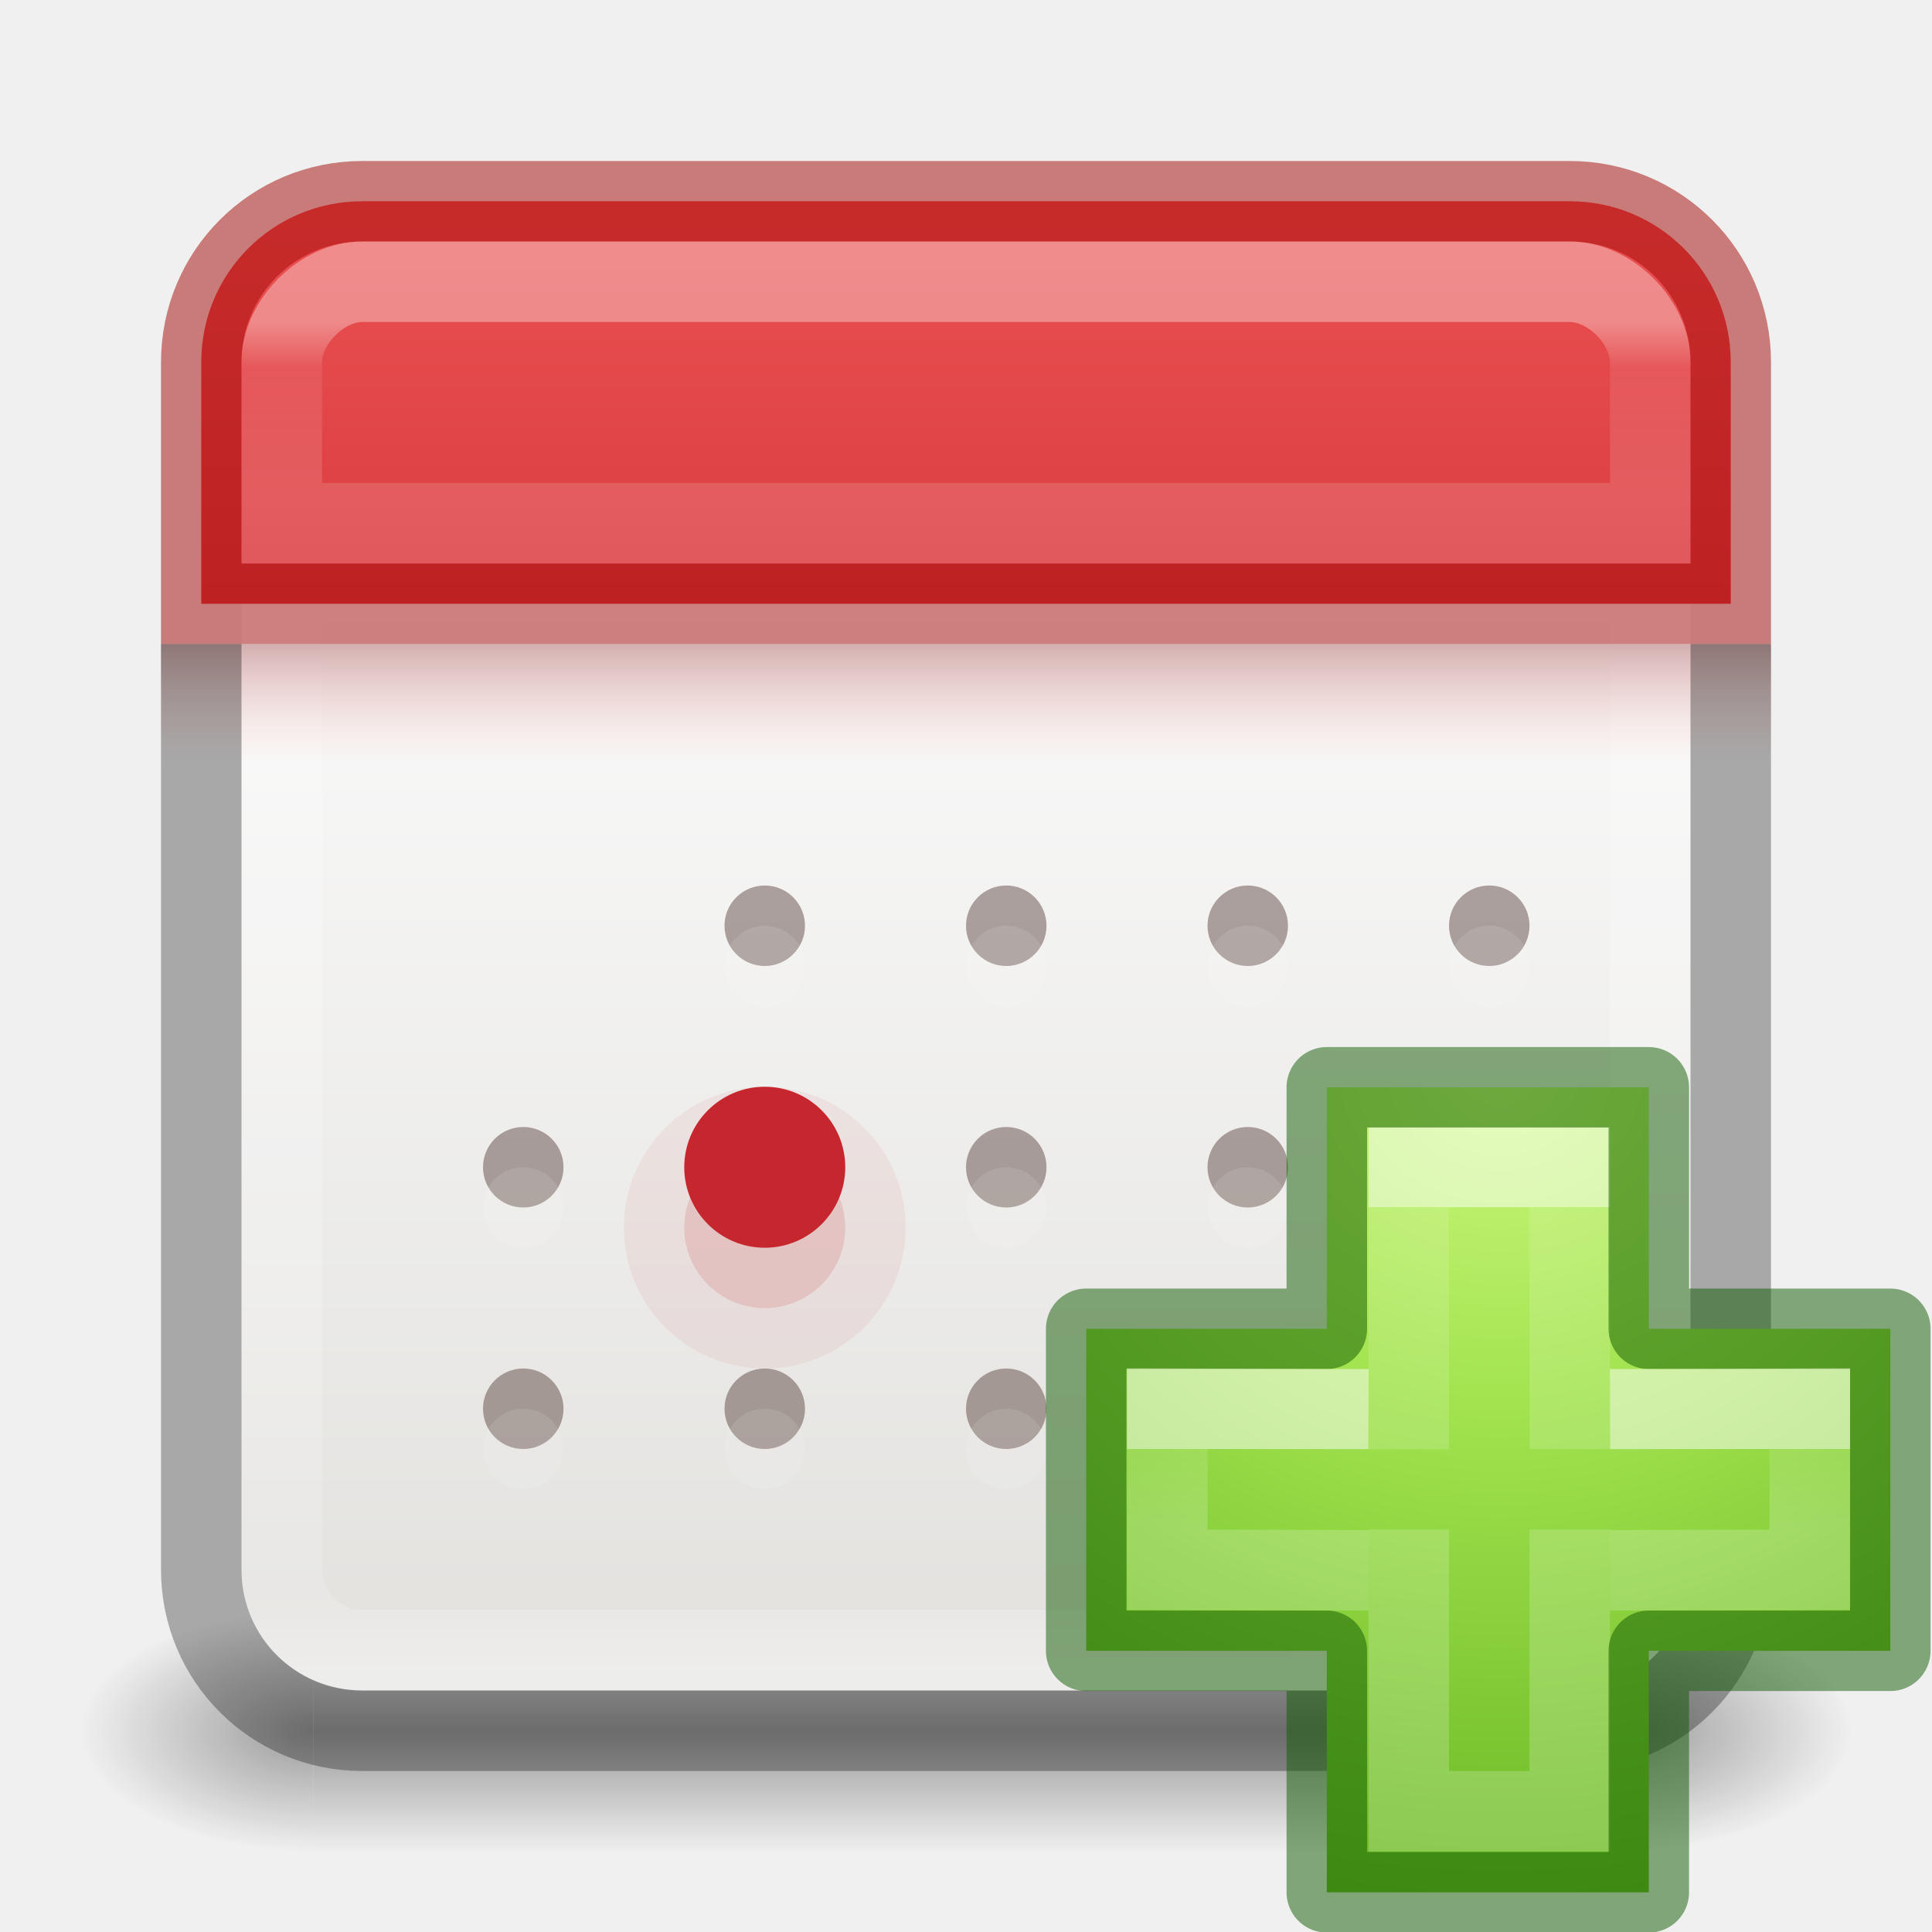
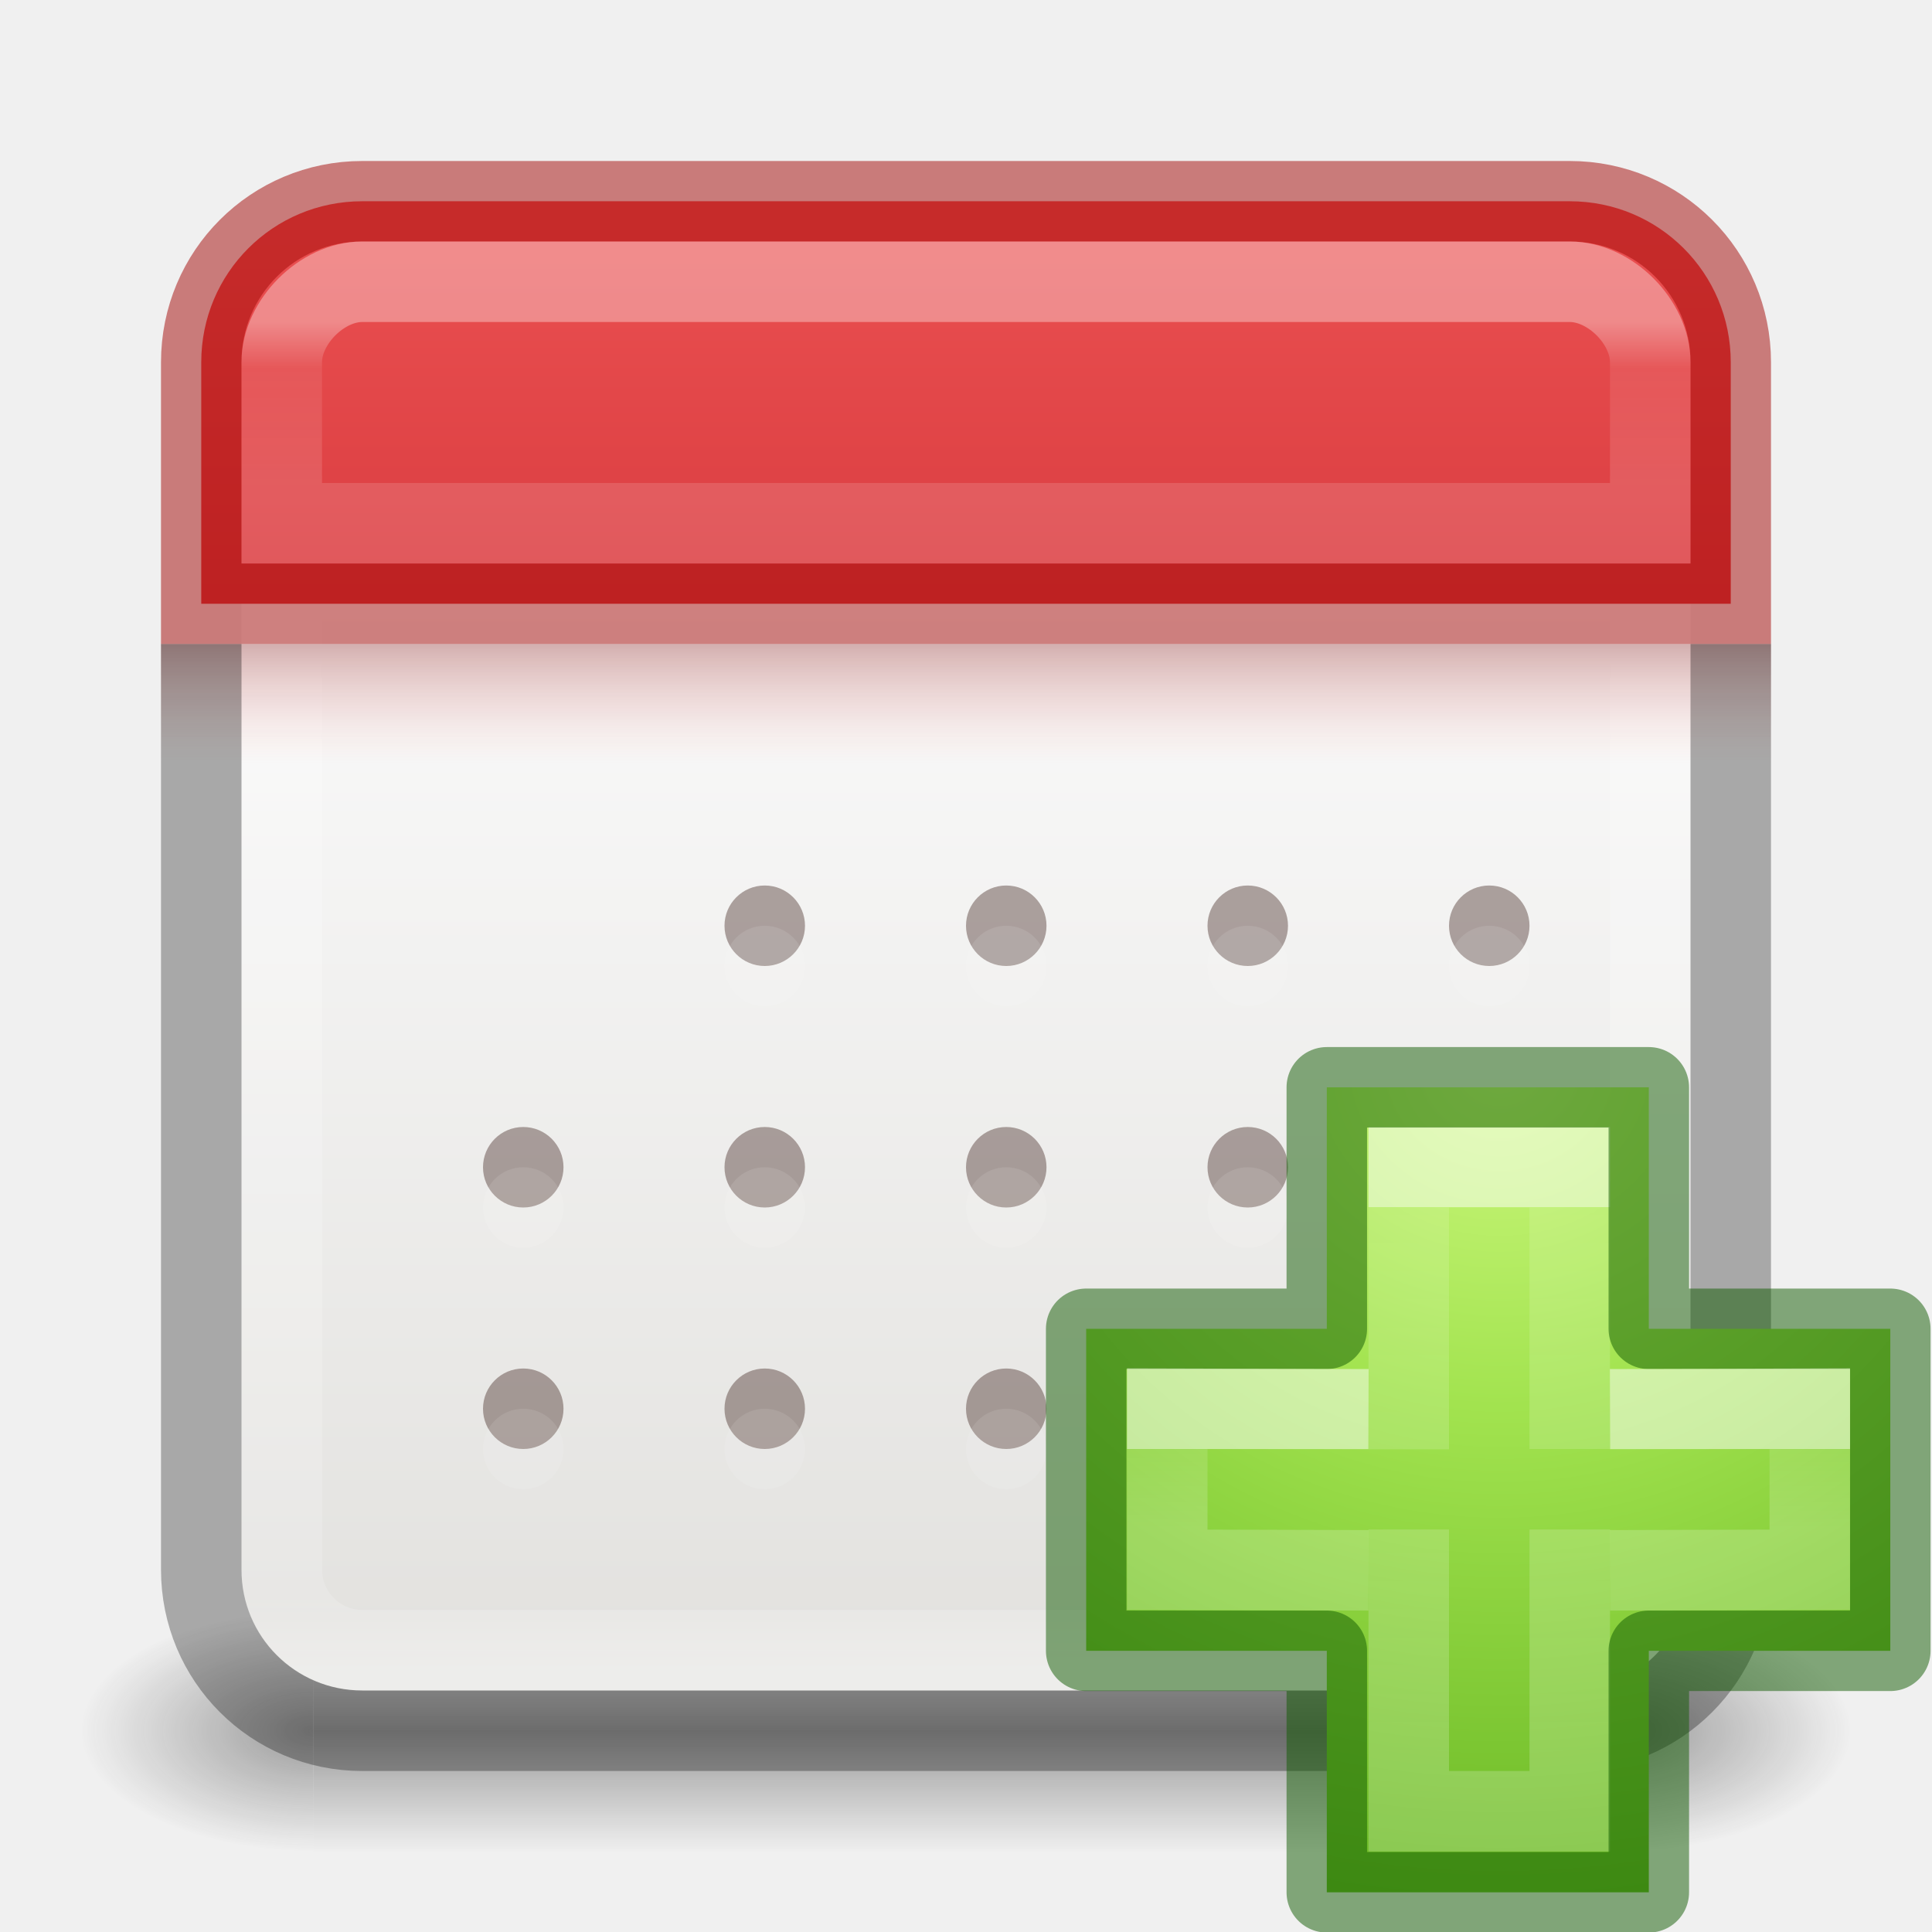
- <svg xmlns="http://www.w3.org/2000/svg" width="24" height="24" viewBox="0 0 24 24" fill="none" version="1.1" id="svg70">
-   <g clip-path="url(#clip0_686_3270)" id="g41">
+ <svg xmlns="http://www.w3.org/2000/svg" width="24" height="24" viewBox="0 0 24 24" fill="none" version="1.1" id="svg69">
+   <g clip-path="url(#clip0_686_3270)" id="g40">
    <g opacity="0.4" id="g3">
      <path d="M23 20H20.105V23H23V20Z" fill="url(#paint0_radial_686_3270)" id="path1" />
      <path d="M1 23H3.895V20H1V23Z" fill="url(#paint1_radial_686_3270)" id="path2" />
      <path d="M20.105 20H3.895V23H20.105V20Z" fill="url(#paint2_linear_686_3270)" id="path3" />
    </g>
    <path d="M4.5 3C3.669 3 3 3.669 3 4.5V19.5C3 20.331 3.669 21 4.5 21H19.5C20.331 21 21 20.331 21 19.5V4.5C21 3.669 20.331 3 19.5 3H4.5Z" fill="url(#paint3_linear_686_3270)" id="path4" />
    <path d="M19.501 3.499H4.501C3.949 3.499 3.501 3.946 3.501 4.499V19.499C3.501 20.051 3.949 20.499 4.501 20.499H19.501C20.053 20.499 20.501 20.051 20.501 19.499V4.499C20.501 3.946 20.053 3.499 19.501 3.499Z" stroke="url(#paint4_linear_686_3270)" stroke-linecap="round" stroke-linejoin="round" id="path5" />
    <path opacity="0.3" d="M22 8H2V9.5H22V8Z" fill="url(#paint5_linear_686_3270)" id="path6" />
    <path d="M4.5 2.5C3.392 2.5 2.5 3.392 2.5 4.5V7.5H21.5V4.5C21.5 3.392 20.608 2.5 19.5 2.5H4.5Z" fill="url(#paint6_linear_686_3270)" stroke="#A10705" stroke-opacity="0.502" id="path7" />
    <path opacity="0.35" d="M3.5 4.5V6.5H20.5V4.5C20.5 4 20 3.5 19.5 3.5H4.5C4 3.5 3.5 4 3.5 4.5Z" stroke="url(#paint7_linear_686_3270)" stroke-linecap="round" id="path8" />
-     <g opacity="0.4" id="g20">
+     <g opacity="0.4" id="g21">
      <path d="M18 11.5C18 11.224 18.224 11 18.5 11C18.776 11 19 11.224 19 11.5C19 11.776 18.776 12 18.5 12C18.224 12 18 11.776 18 11.5Z" fill="#3D211B" id="path9" />
      <path d="M15 11.5C15 11.224 15.224 11 15.5 11C15.776 11 16 11.224 16 11.5C16 11.776 15.776 12 15.5 12C15.224 12 15 11.776 15 11.5Z" fill="#3D211B" id="path10" />
      <path d="M12 11.5C12 11.224 12.224 11 12.5 11C12.776 11 13 11.224 13 11.5C13 11.776 12.776 12 12.5 12C12.224 12 12 11.776 12 11.5Z" fill="#3D211B" id="path11" />
      <path d="M9 11.5C9 11.224 9.224 11 9.5 11C9.776 11 10 11.224 10 11.5C10 11.776 9.776 12 9.5 12C9.224 12 9 11.776 9 11.5Z" fill="#3D211B" id="path12" />
      <path d="M18 14.5C18 14.224 18.224 14 18.5 14C18.776 14 19 14.224 19 14.5C19 14.776 18.776 15 18.5 15C18.224 15 18 14.776 18 14.5Z" fill="#3D211B" id="path13" />
      <path d="M15 14.5C15 14.224 15.224 14 15.5 14C15.776 14 16 14.224 16 14.5C16 14.776 15.776 15 15.5 15C15.224 15 15 14.776 15 14.5Z" fill="#3D211B" id="path14" />
      <path d="M12 14.5C12 14.224 12.224 14 12.5 14C12.776 14 13 14.224 13 14.5C13 14.776 12.776 15 12.5 15C12.224 15 12 14.776 12 14.5Z" fill="#3D211B" id="path15" />
      <path d="M15 17.5C15 17.224 15.224 17 15.5 17C15.776 17 16 17.224 16 17.5C16 17.776 15.776 18 15.5 18C15.224 18 15 17.776 15 17.5Z" fill="#3D211B" id="path16" />
      <path d="M12 17.5C12 17.224 12.224 17 12.5 17C12.776 17 13 17.224 13 17.5C13 17.776 12.776 18 12.5 18C12.224 18 12 17.776 12 17.5Z" fill="#3D211B" id="path17" />
      <path d="M9 17.5C9 17.224 9.224 17 9.5 17C9.776 17 10 17.224 10 17.5C10 17.776 9.776 18 9.5 18C9.224 18 9 17.776 9 17.5Z" fill="#3D211B" id="path18" />
      <path d="M6 14.5C6 14.224 6.224 14 6.5 14C6.776 14 7 14.224 7 14.5C7 14.776 6.776 15 6.5 15C6.224 15 6 14.776 6 14.5Z" fill="#3D211B" id="path19" />
      <path d="M6 17.5C6 17.224 6.224 17 6.5 17C6.776 17 7 17.224 7 17.5C7 17.776 6.776 18 6.5 18C6.224 18 6 17.776 6 17.5Z" fill="#3D211B" id="path20" />
+       <path d="M9 14.5C9 14.224 9.224 14 9.5 14C9.776 14 10 14.224 10 14.5C10 14.776 9.776 15 9.5 15C9.224 15 9 14.776 9 14.5Z" fill="#3D211B" id="path21" />
    </g>
-     <g opacity="0.1" id="g33">
-       <path d="M18 12C18 11.724 18.224 11.5 18.5 11.5C18.776 11.5 19 11.724 19 12C19 12.276 18.776 12.5 18.5 12.5C18.224 12.5 18 12.276 18 12Z" fill="white" id="path21" />
-       <path d="M15 12C15 11.724 15.224 11.5 15.5 11.5C15.776 11.5 16 11.724 16 12C16 12.276 15.776 12.5 15.5 12.5C15.224 12.5 15 12.276 15 12Z" fill="white" id="path22" />
-       <path d="M12 12C12 11.724 12.224 11.5 12.5 11.5C12.776 11.5 13 11.724 13 12C13 12.276 12.776 12.5 12.5 12.5C12.224 12.5 12 12.276 12 12Z" fill="white" id="path23" />
-       <path d="M9 12C9 11.724 9.224 11.5 9.5 11.5C9.776 11.5 10 11.724 10 12C10 12.276 9.776 12.5 9.5 12.5C9.224 12.5 9 12.276 9 12Z" fill="white" id="path24" />
-       <path d="M18 15C18 14.724 18.224 14.5 18.5 14.5C18.776 14.5 19 14.724 19 15C19 15.276 18.776 15.5 18.5 15.5C18.224 15.5 18 15.276 18 15Z" fill="white" id="path25" />
-       <path d="M15 15C15 14.724 15.224 14.5 15.5 14.5C15.776 14.5 16 14.724 16 15C16 15.276 15.776 15.5 15.5 15.5C15.224 15.5 15 15.276 15 15Z" fill="white" id="path26" />
-       <path d="M12 15C12 14.724 12.224 14.5 12.5 14.5C12.776 14.5 13 14.724 13 15C13 15.276 12.776 15.5 12.5 15.5C12.224 15.5 12 15.276 12 15Z" fill="white" id="path27" />
-       <path d="M18 18C18 17.724 18.224 17.5 18.5 17.5C18.776 17.5 19 17.724 19 18C19 18.276 18.776 18.5 18.5 18.5C18.224 18.5 18 18.276 18 18Z" fill="white" id="path28" />
-       <path d="M15 18C15 17.724 15.224 17.5 15.5 17.5C15.776 17.5 16 17.724 16 18C16 18.276 15.776 18.5 15.5 18.5C15.224 18.5 15 18.276 15 18Z" fill="white" id="path29" />
-       <path d="M12 18C12 17.724 12.224 17.5 12.5 17.5C12.776 17.5 13 17.724 13 18C13 18.276 12.776 18.5 12.5 18.5C12.224 18.5 12 18.276 12 18Z" fill="white" id="path30" />
-       <path d="M9 18C9 17.724 9.224 17.5 9.5 17.5C9.776 17.5 10 17.724 10 18C10 18.276 9.776 18.5 9.5 18.5C9.224 18.5 9 18.276 9 18Z" fill="white" id="path31" />
-       <path d="M6 15C6 14.724 6.224 14.5 6.5 14.5C6.776 14.5 7 14.724 7 15C7 15.276 6.776 15.5 6.5 15.5C6.224 15.5 6 15.276 6 15Z" fill="white" id="path32" />
-       <path d="M6 18C6 17.724 6.224 17.5 6.5 17.5C6.776 17.5 7 17.724 7 18C7 18.276 6.776 18.5 6.5 18.5C6.224 18.5 6 18.276 6 18Z" fill="white" id="path33" />
+     <g opacity="0.1" id="g35">
+       <path d="M18 12C18 11.724 18.224 11.5 18.5 11.5C18.776 11.5 19 11.724 19 12C19 12.276 18.776 12.5 18.5 12.5C18.224 12.5 18 12.276 18 12Z" fill="white" id="path22" />
+       <path d="M15 12C15 11.724 15.224 11.5 15.5 11.5C15.776 11.5 16 11.724 16 12C16 12.276 15.776 12.5 15.5 12.5C15.224 12.5 15 12.276 15 12Z" fill="white" id="path23" />
+       <path d="M12 12C12 11.724 12.224 11.5 12.5 11.5C12.776 11.5 13 11.724 13 12C13 12.276 12.776 12.5 12.5 12.5C12.224 12.5 12 12.276 12 12Z" fill="white" id="path24" />
+       <path d="M9 12C9 11.724 9.224 11.5 9.5 11.5C9.776 11.5 10 11.724 10 12C10 12.276 9.776 12.5 9.5 12.5C9.224 12.5 9 12.276 9 12Z" fill="white" id="path25" />
+       <path d="M18 15C18 14.724 18.224 14.5 18.5 14.5C18.776 14.5 19 14.724 19 15C19 15.276 18.776 15.5 18.5 15.5C18.224 15.5 18 15.276 18 15Z" fill="white" id="path26" />
+       <path d="M15 15C15 14.724 15.224 14.5 15.5 14.5C15.776 14.5 16 14.724 16 15C16 15.276 15.776 15.5 15.5 15.5C15.224 15.5 15 15.276 15 15Z" fill="white" id="path27" />
+       <path d="M12 15C12 14.724 12.224 14.5 12.5 14.5C12.776 14.5 13 14.724 13 15C13 15.276 12.776 15.5 12.5 15.5C12.224 15.5 12 15.276 12 15Z" fill="white" id="path28" />
+       <path d="M18 18C18 17.724 18.224 17.5 18.5 17.5C18.776 17.5 19 17.724 19 18C19 18.276 18.776 18.5 18.5 18.5C18.224 18.5 18 18.276 18 18Z" fill="white" id="path29" />
+       <path d="M15 18C15 17.724 15.224 17.5 15.5 17.5C15.776 17.5 16 17.724 16 18C16 18.276 15.776 18.5 15.5 18.5C15.224 18.5 15 18.276 15 18Z" fill="white" id="path30" />
+       <path d="M12 18C12 17.724 12.224 17.5 12.5 17.5C12.776 17.5 13 17.724 13 18C13 18.276 12.776 18.5 12.5 18.5C12.224 18.5 12 18.276 12 18Z" fill="white" id="path31" />
+       <path d="M9 18C9 17.724 9.224 17.5 9.5 17.5C9.776 17.5 10 17.724 10 18C10 18.276 9.776 18.5 9.5 18.5C9.224 18.5 9 18.276 9 18Z" fill="white" id="path32" />
+       <path d="M6 15C6 14.724 6.224 14.5 6.5 14.5C6.776 14.5 7 14.724 7 15C7 15.276 6.776 15.5 6.5 15.5C6.224 15.5 6 15.276 6 15Z" fill="white" id="path33" />
+       <path d="M6 18C6 17.724 6.224 17.5 6.5 17.5C6.776 17.5 7 17.724 7 18C7 18.276 6.776 18.5 6.5 18.5C6.224 18.5 6 18.276 6 18Z" fill="white" id="path34" />
+       <path d="M9 15C9 14.724 9.224 14.5 9.5 14.5C9.776 14.5 10 14.724 10 15C10 15.276 9.776 15.5 9.5 15.5C9.224 15.5 9 15.276 9 15Z" fill="white" id="path35" />
    </g>
-     <path opacity="0.07" d="M11.25 15.25C11.25 16.216 10.466 17 9.5 17C8.534 17 7.75 16.216 7.75 15.25C7.75 14.284 8.534 13.5 9.5 13.5C10.466 13.5 11.25 14.284 11.25 15.25Z" fill="#C6262E" id="path34" />
-     <path opacity="0.15" d="M9.5 16.25C10.052 16.25 10.5 15.802 10.5 15.25C10.5 14.698 10.052 14.25 9.5 14.25C8.948 14.25 8.5 14.698 8.5 15.25C8.5 15.802 8.948 16.25 9.5 16.25Z" fill="#C6262E" id="path35" />
-     <path d="M9.5 15.5C10.052 15.5 10.5 15.052 10.5 14.5C10.5 13.948 10.052 13.5 9.5 13.5C8.948 13.5 8.5 13.948 8.5 14.5C8.5 15.052 8.948 15.5 9.5 15.5Z" fill="#C6262E" id="path36" />
-     <path opacity="0.3" d="M2.5 8V19.5C2.5 20.608 3.392 21.5 4.5 21.5H19.5C20.608 21.5 21.5 20.608 21.5 19.5V8" stroke="black" id="path37" />
-     <path d="M16.482 16.507V13.507H20.482V16.507H23.482V20.507H20.482V23.507H16.482V20.507H13.493V16.507H16.482Z" fill="url(#paint8_radial_686_3270)" id="path38" />
-     <path opacity="0.5" d="M17.5 18.004V14.5H19.5V18M19.5 19V22.5H17.5V19" stroke="url(#paint9_linear_686_3270)" id="path39" />
-     <path opacity="0.5" d="M16.482 16.507V13.507H20.482V16.507H23.482V20.507H20.482V23.507H16.482V20.507H13.493V16.507H16.482Z" stroke="#0F5A00" stroke-linecap="round" stroke-linejoin="round" id="path40" />
-     <path opacity="0.5" d="M20 17.507L22.482 17.5V19.5L20 19.507M17 19.507L14.5 19.5V17.5L17 17.507" stroke="url(#paint10_linear_686_3270)" id="path41" />
+     <path opacity="0.3" d="M2.5 8V19.5C2.5 20.608 3.392 21.5 4.5 21.5H19.5C20.608 21.5 21.5 20.608 21.5 19.5V8" stroke="black" id="path36" />
+     <path d="M16.482 16.507V13.507H20.482V16.507H23.482V20.507H20.482V23.507H16.482V20.507H13.493V16.507H16.482Z" fill="url(#paint8_radial_686_3270)" id="path37" />
+     <path opacity="0.5" d="M17.5 18.004V14.5H19.5V18M19.5 19V22.5H17.5V19" stroke="url(#paint9_linear_686_3270)" id="path38" />
+     <path opacity="0.5" d="M16.482 16.507V13.507H20.482V16.507H23.482V20.507H20.482V23.507H16.482V20.507H13.493V16.507H16.482Z" stroke="#0F5A00" stroke-linecap="round" stroke-linejoin="round" id="path39" />
+     <path opacity="0.5" d="M20 17.507L22.482 17.5V19.5L20 19.507M17 19.507L14.5 19.5V17.5L17 17.507" stroke="url(#paint10_linear_686_3270)" id="path40" />
  </g>
-   <defs id="defs70">
+   <defs id="defs69">
    <radialGradient id="paint0_radial_686_3270" cx="0" cy="0" r="1" gradientUnits="userSpaceOnUse" gradientTransform="translate(20.1012 21.5) scale(2.90022 1.5)">
-       <stop stop-color="#181818" id="stop41" />
-       <stop offset="1" stop-color="#181818" stop-opacity="0" id="stop42" />
+       <stop stop-color="#181818" id="stop40" />
+       <stop offset="1" stop-color="#181818" stop-opacity="0" id="stop41" />
    </radialGradient>
    <radialGradient id="paint1_radial_686_3270" cx="0" cy="0" r="1" gradientUnits="userSpaceOnUse" gradientTransform="translate(3.89884 21.5) rotate(180) scale(2.90022 1.5)">
-       <stop stop-color="#181818" id="stop43" />
-       <stop offset="1" stop-color="#181818" stop-opacity="0" id="stop44" />
+       <stop stop-color="#181818" id="stop42" />
+       <stop offset="1" stop-color="#181818" stop-opacity="0" id="stop43" />
    </radialGradient>
    <linearGradient id="paint2_linear_686_3270" x1="12.613" y1="23.012" x2="12.613" y2="20" gradientUnits="userSpaceOnUse">
-       <stop stop-color="#181818" stop-opacity="0" id="stop45" />
-       <stop offset="0.5" stop-color="#181818" id="stop46" />
-       <stop offset="1" stop-color="#181818" stop-opacity="0" id="stop47" />
+       <stop stop-color="#181818" stop-opacity="0" id="stop44" />
+       <stop offset="0.5" stop-color="#181818" id="stop45" />
+       <stop offset="1" stop-color="#181818" stop-opacity="0" id="stop46" />
    </linearGradient>
    <linearGradient id="paint3_linear_686_3270" x1="12.478" y1="7.455" x2="12.478" y2="20.776" gradientUnits="userSpaceOnUse">
-       <stop stop-color="#FAFAFA" id="stop48" />
-       <stop offset="1" stop-color="#E2E1DE" id="stop49" />
+       <stop stop-color="#FAFAFA" id="stop47" />
+       <stop offset="1" stop-color="#E2E1DE" id="stop48" />
    </linearGradient>
    <linearGradient id="paint4_linear_686_3270" x1="12.001" y1="3.269" x2="12.001" y2="20.729" gradientUnits="userSpaceOnUse">
-       <stop stop-color="white" id="stop50" />
-       <stop offset="0.063" stop-color="white" stop-opacity="0.235" id="stop51" />
-       <stop offset="0.951" stop-color="white" stop-opacity="0.157" id="stop52" />
-       <stop offset="1" stop-color="white" stop-opacity="0.392" id="stop53" />
+       <stop stop-color="white" id="stop49" />
+       <stop offset="0.063" stop-color="white" stop-opacity="0.235" id="stop50" />
+       <stop offset="0.951" stop-color="white" stop-opacity="0.157" id="stop51" />
+       <stop offset="1" stop-color="white" stop-opacity="0.392" id="stop52" />
    </linearGradient>
    <linearGradient id="paint5_linear_686_3270" x1="11.977" y1="8" x2="11.977" y2="9.486" gradientUnits="userSpaceOnUse">
-       <stop stop-color="#7A0000" id="stop54" />
-       <stop offset="1" stop-color="#FF8C82" stop-opacity="0" id="stop55" />
+       <stop stop-color="#7A0000" id="stop53" />
+       <stop offset="1" stop-color="#FF8C82" stop-opacity="0" id="stop54" />
    </linearGradient>
    <linearGradient id="paint6_linear_686_3270" x1="12" y1="2" x2="12" y2="13" gradientUnits="userSpaceOnUse">
-       <stop stop-color="#ED5353" id="stop56" />
-       <stop offset="1" stop-color="#C6262E" id="stop57" />
+       <stop stop-color="#ED5353" id="stop55" />
+       <stop offset="1" stop-color="#C6262E" id="stop56" />
    </linearGradient>
    <linearGradient id="paint7_linear_686_3270" x1="12.001" y1="4" x2="12.001" y2="6" gradientUnits="userSpaceOnUse">
-       <stop stop-color="white" id="stop58" />
-       <stop offset="0.285" stop-color="white" stop-opacity="0.235" id="stop59" />
-       <stop offset="1" stop-color="white" stop-opacity="0.392" id="stop60" />
+       <stop stop-color="white" id="stop57" />
+       <stop offset="0.285" stop-color="white" stop-opacity="0.235" id="stop58" />
+       <stop offset="1" stop-color="white" stop-opacity="0.392" id="stop59" />
    </linearGradient>
    <radialGradient id="paint8_radial_686_3270" cx="0" cy="0" r="1" gradientUnits="userSpaceOnUse" gradientTransform="translate(18.6316 13.1867) rotate(90) scale(16.289 17.7204)">
-       <stop stop-color="#CDF87E" id="stop61" />
-       <stop offset="0.262" stop-color="#A2E34F" id="stop62" />
-       <stop offset="0.661" stop-color="#68B723" id="stop63" />
-       <stop offset="1" stop-color="#1D7E0D" id="stop64" />
+       <stop stop-color="#CDF87E" id="stop60" />
+       <stop offset="0.262" stop-color="#A2E34F" id="stop61" />
+       <stop offset="0.661" stop-color="#68B723" id="stop62" />
+       <stop offset="1" stop-color="#1D7E0D" id="stop63" />
    </radialGradient>
    <linearGradient id="paint9_linear_686_3270" x1="18.999" y1="14.993" x2="18.999" y2="21.993" gradientUnits="userSpaceOnUse">
-       <stop stop-color="white" id="stop65" />
-       <stop offset="2e-08" stop-color="white" stop-opacity="0.235" id="stop66" />
-       <stop offset="1" stop-color="white" stop-opacity="0.392" id="stop67" />
+       <stop stop-color="white" id="stop64" />
+       <stop offset="2e-08" stop-color="white" stop-opacity="0.235" id="stop65" />
+       <stop offset="1" stop-color="white" stop-opacity="0.392" id="stop66" />
    </linearGradient>
    <linearGradient id="paint10_linear_686_3270" x1="18.981" y1="18" x2="18.981" y2="19" gradientUnits="userSpaceOnUse">
-       <stop stop-color="white" id="stop68" />
-       <stop offset="1.9e-07" stop-color="white" stop-opacity="0.235" id="stop69" />
-       <stop offset="1" stop-color="white" stop-opacity="0.392" id="stop70" />
+       <stop stop-color="white" id="stop67" />
+       <stop offset="1.9e-07" stop-color="white" stop-opacity="0.235" id="stop68" />
+       <stop offset="1" stop-color="white" stop-opacity="0.392" id="stop69" />
    </linearGradient>
    <clipPath id="clip0_686_3270">
-       <rect width="24" height="24" fill="white" id="rect70" />
+       <rect width="24" height="24" fill="white" id="rect69" />
    </clipPath>
  </defs>
</svg>
